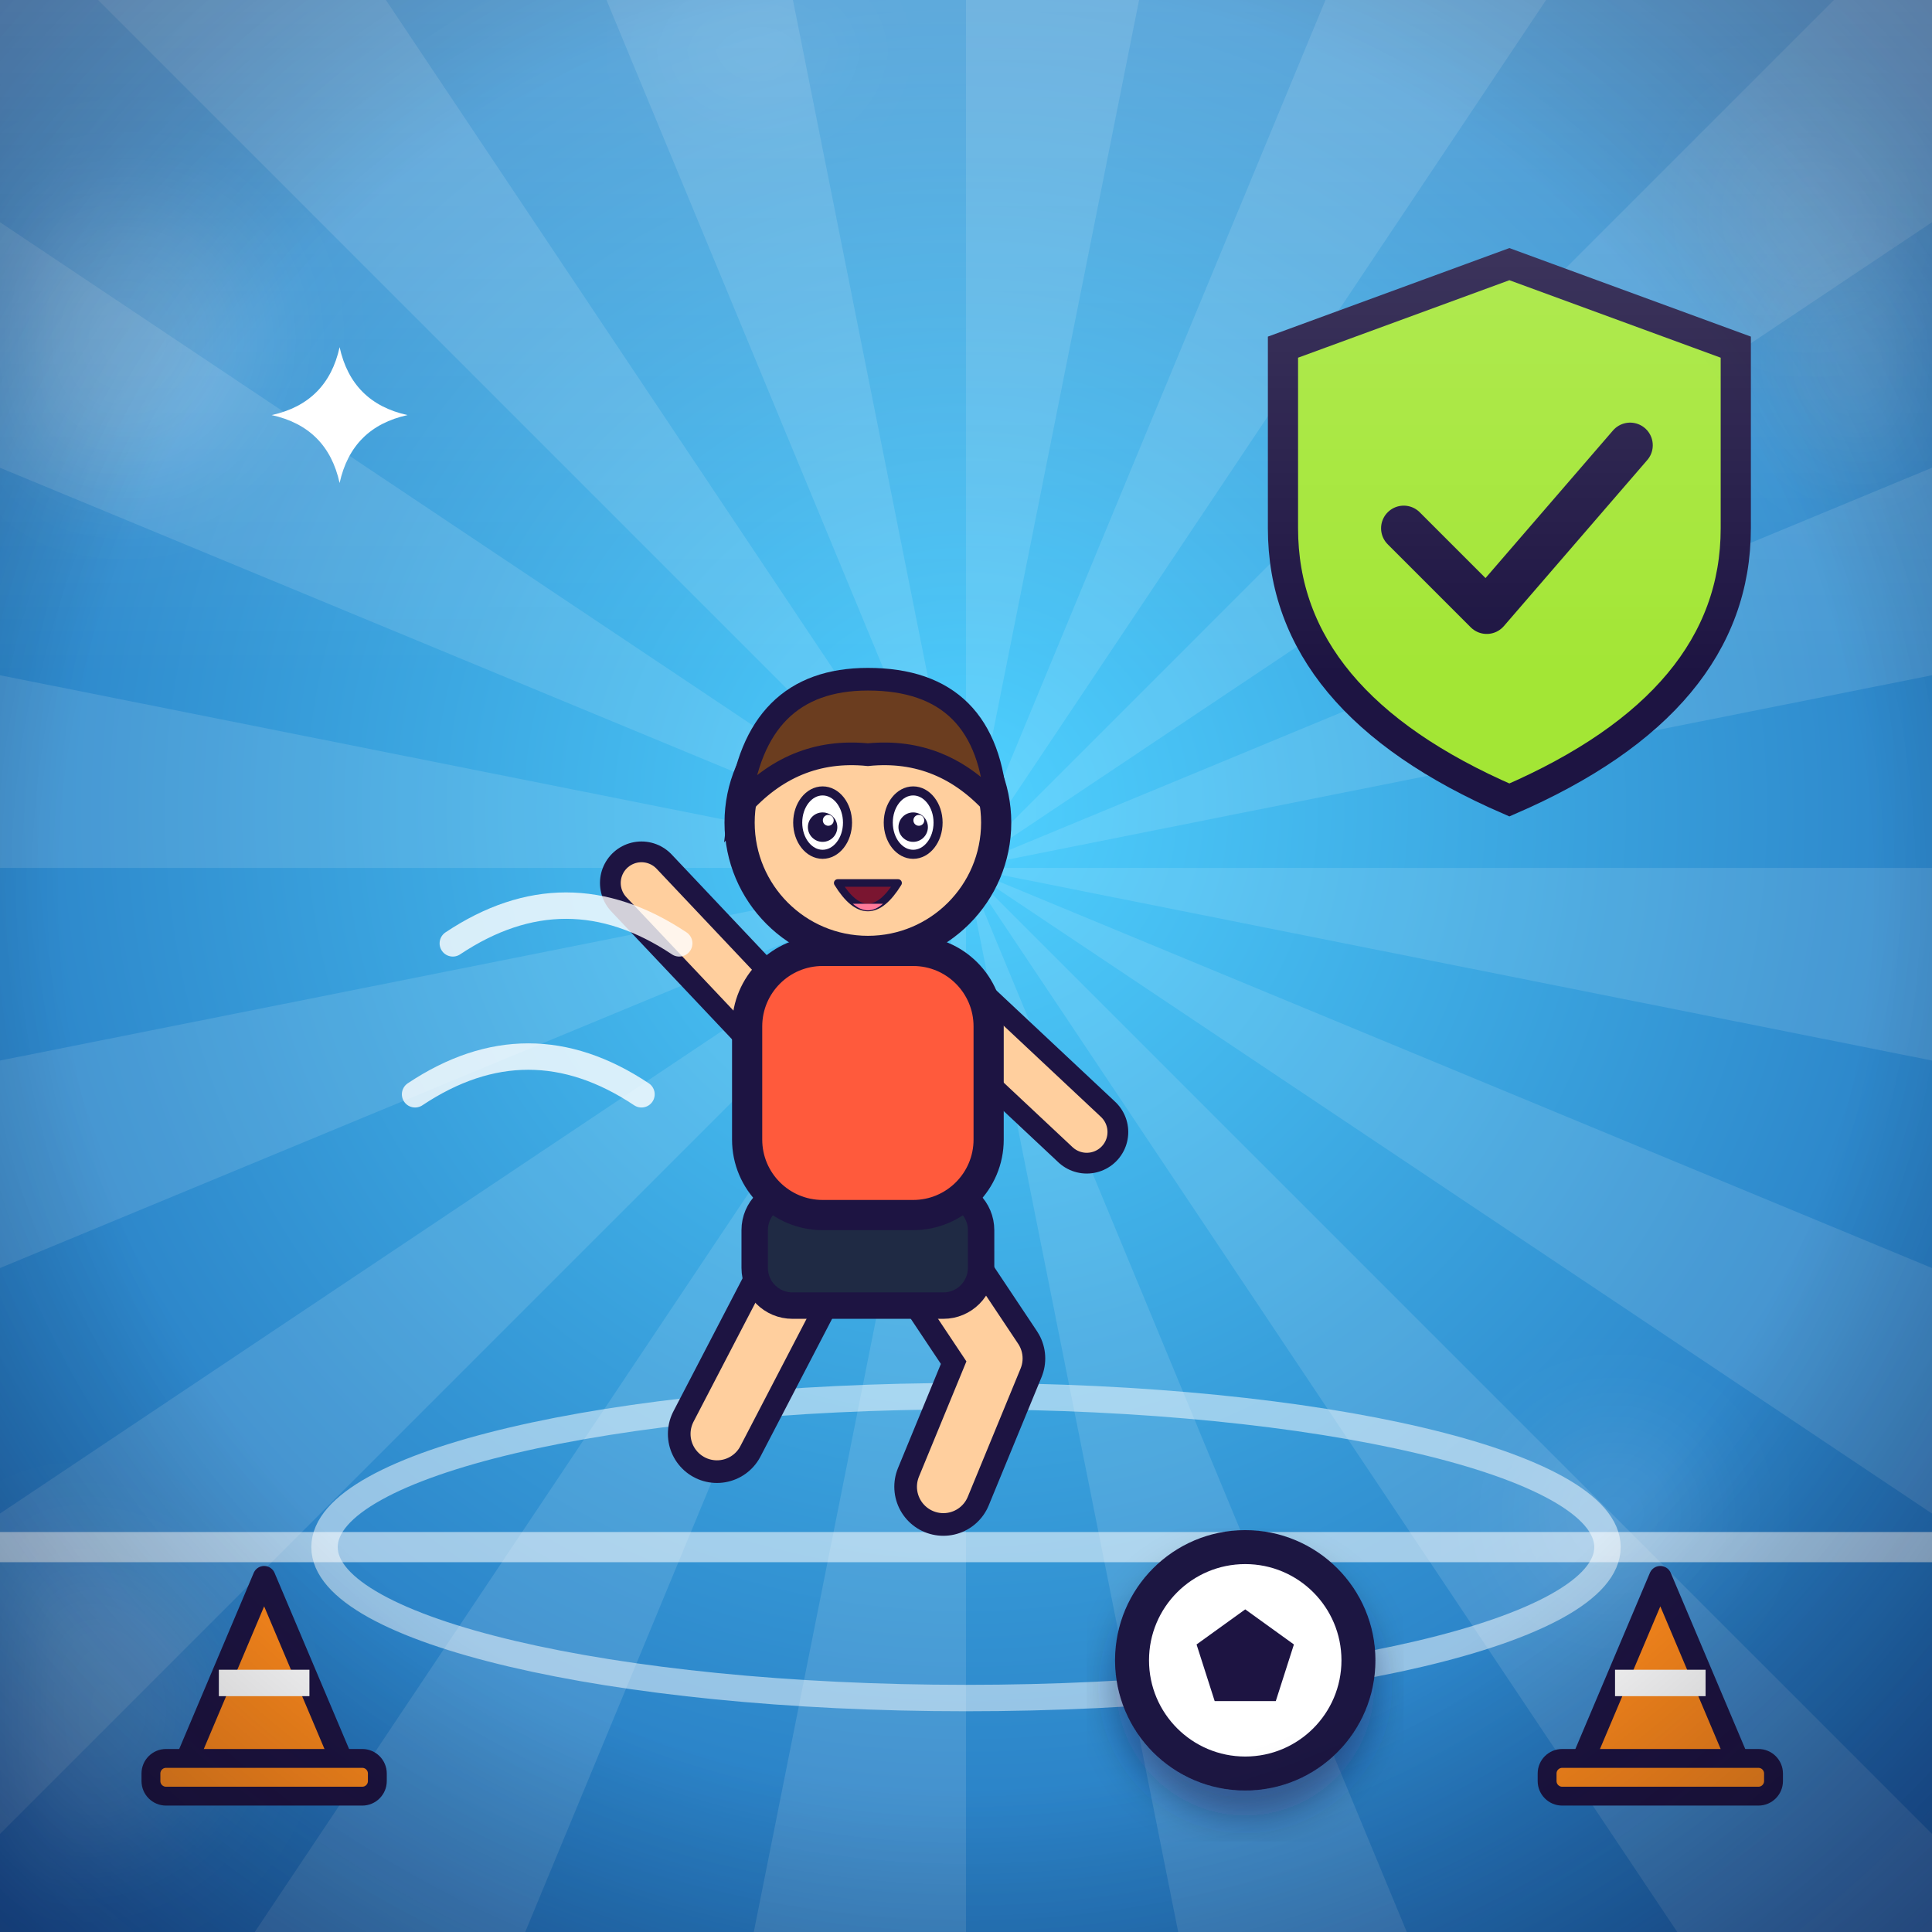
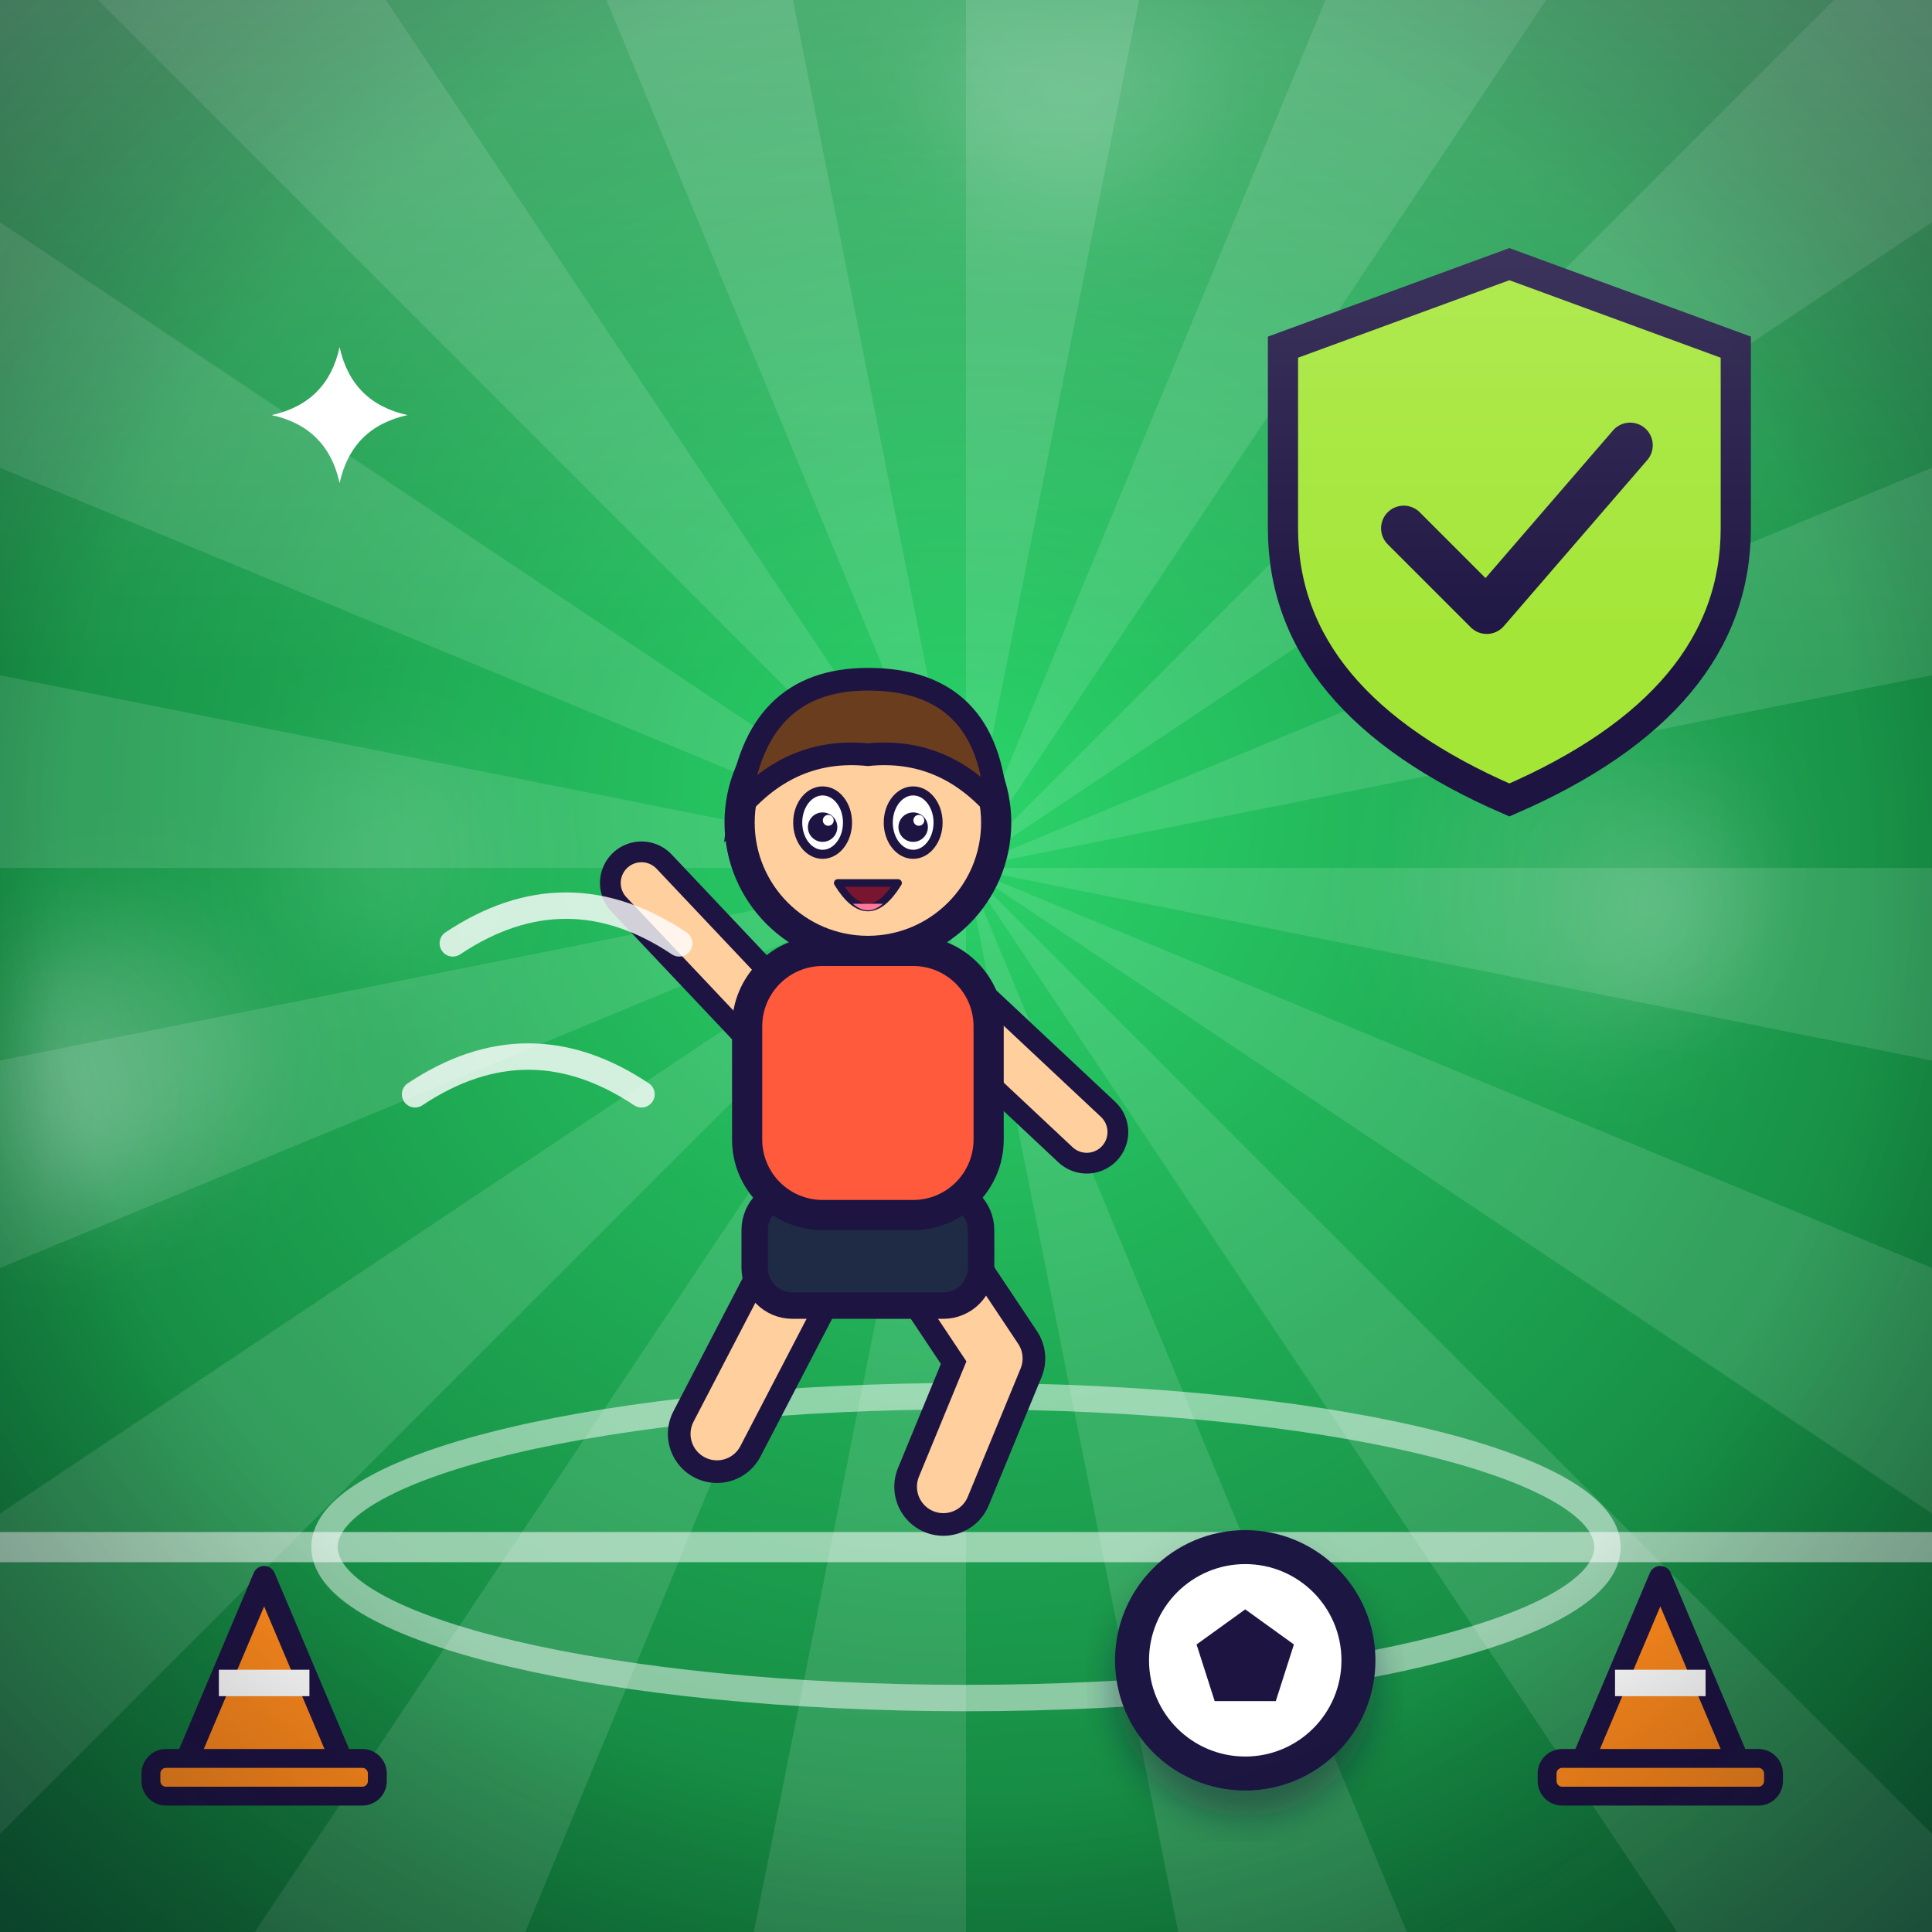
<svg xmlns="http://www.w3.org/2000/svg" viewBox="0 0 512 512" width="512" height="512">
  <defs>
    <filter id="ds" x="-20%" y="-20%" width="140%" height="150%">
      <feDropShadow dx="0" dy="7" stdDeviation="5" flood-color="#140c33" flood-opacity=".38" />
    </filter>
    <filter id="bk" x="-50%" y="-50%" width="200%" height="200%">
      <feGaussianBlur stdDeviation="14" />
    </filter>
    <radialGradient id="vig" cx=".5" cy=".46" r=".75">
      <stop offset=".62" stop-color="#000" stop-opacity="0" />
      <stop offset="1" stop-color="#0a0620" stop-opacity=".42" />
    </radialGradient>
    <linearGradient id="gl" x1="0" y1="0" x2="0" y2="1">
      <stop offset="0" stop-color="#fff" stop-opacity=".22" />
      <stop offset=".35" stop-color="#fff" stop-opacity="0" />
    </linearGradient>
    <radialGradient id="g1" cx="0.5" cy="0.42" r="0.75">
-       <stop offset="0" stop-color="#4fd1ff" />
-       <stop offset="1" stop-color="#1b5fae" />
+       <stop offset="0" stop-color="#2bd46a" />
+       <stop offset="1" stop-color="#0d6b33" />
    </radialGradient>
  </defs>
  <rect width="512" height="512" fill="url(#g1)" />
  <path d="M256 230L956 230L943 367ZM256 230L903 498L838 619ZM256 230L751 725L645 812ZM256 230L524 877L393 917ZM256 230L256 930L119 917ZM256 230L-12 877L-133 812ZM256 230L-239 725L-326 619ZM256 230L-391 498L-431 367ZM256 230L-444 230L-431 93ZM256 230L-391 -38L-326 -159ZM256 230L-239 -265L-133 -352ZM256 230L-12 -417L119 -457ZM256 230L256 -470L393 -457ZM256 230L524 -417L645 -352ZM256 230L751 -265L838 -159ZM256 230L903 -38L943 93Z" fill="#ffffff" opacity="0.12" />
-   <circle cx="20" cy="453" r="39" fill="#fff" opacity="0.14" filter="url(#bk)" />
-   <circle cx="497" cy="96" r="26" fill="#fff" opacity="0.13" filter="url(#bk)" />
-   <circle cx="33" cy="90" r="36" fill="#fff" opacity="0.17" filter="url(#bk)" />
-   <circle cx="201" cy="2" r="20" fill="#fff" opacity="0.12" filter="url(#bk)" />
-   <circle cx="480" cy="57" r="25" fill="#fff" opacity="0.10" filter="url(#bk)" />
-   <circle cx="428" cy="401" r="23" fill="#fff" opacity="0.12" filter="url(#bk)" />
+   <circle cx="101" cy="228" r="28" fill="#fff" opacity="0.09" filter="url(#bk)" />
+   <circle cx="284" cy="19" r="36" fill="#fff" opacity="0.14" filter="url(#bk)" />
+   <circle cx="0" cy="291" r="33" fill="#fff" opacity="0.16" filter="url(#bk)" />
+   <circle cx="437" cy="240" r="19" fill="#fff" opacity="0.16" filter="url(#bk)" />
+   <circle cx="32" cy="279" r="36" fill="#fff" opacity="0.17" filter="url(#bk)" />
+   <circle cx="423" cy="234" r="45" fill="#fff" opacity="0.10" filter="url(#bk)" />
  <path d="M-10 410 H522" stroke="#fff" stroke-width="8" opacity=".55" />
  <ellipse cx="256" cy="410" rx="170" ry="40" fill="none" stroke="#fff" stroke-width="7" opacity=".5" />
  <path d="M48 470 L70 418 L92 470Z" fill="#ff8a1c" stroke="#1d1442" stroke-width="6" stroke-linejoin="round" />
  <path d="M58 446 H82" stroke="#fff" stroke-width="7" />
  <rect x="40" y="466" width="60" height="10" rx="4" fill="#ff8a1c" stroke="#1d1442" stroke-width="5" />
  <path d="M418 470 L440 418 L462 470Z" fill="#ff8a1c" stroke="#1d1442" stroke-width="6" stroke-linejoin="round" />
  <path d="M428 446 H452" stroke="#fff" stroke-width="7" />
  <rect x="410" y="466" width="60" height="10" rx="4" fill="#ff8a1c" stroke="#1d1442" stroke-width="5" />
  <path d="M400 70 L460 92 V140 Q460 186 400 212 Q340 186 340 140 V92Z" fill="#a3e635" stroke="#1d1442" stroke-width="8" />
  <path d="M372 140 L394 162 L432 118" stroke="#1d1442" stroke-width="12" fill="none" stroke-linecap="round" stroke-linejoin="round" />
  <g transform="translate(230 330) scale(1)">
    <path d="M-14 0 L-40 50" stroke="#1d1442" stroke-width="26" fill="none" stroke-linecap="round" stroke-linejoin="round" />
    <path d="M-14 0 L-40 50" stroke="#ffcf9e" stroke-width="14" fill="none" stroke-linecap="round" stroke-linejoin="round" />
    <path d="M14 0 L34 30 L20 64" stroke="#1d1442" stroke-width="26" fill="none" stroke-linecap="round" stroke-linejoin="round" />
    <path d="M14 0 L34 30 L20 64" stroke="#ffcf9e" stroke-width="14" fill="none" stroke-linecap="round" stroke-linejoin="round" />
    <rect x="-30" y="-14" width="60" height="30" rx="10" fill="#1f2a44" stroke="#1d1442" stroke-width="7" />
    <path d="M-26 -60 L-60 -96" stroke="#1d1442" stroke-width="22" fill="none" stroke-linecap="round" />
    <path d="M-26 -60 L-60 -96" stroke="#ffcf9e" stroke-width="11" fill="none" stroke-linecap="round" />
    <path d="M26 -60 L58 -30" stroke="#1d1442" stroke-width="22" fill="none" stroke-linecap="round" />
    <path d="M26 -60 L58 -30" stroke="#ffcf9e" stroke-width="11" fill="none" stroke-linecap="round" />
    <rect x="-32" y="-78" width="64" height="70" rx="20" fill="#ff5a3c" stroke="#1d1442" stroke-width="8" />
    <circle cx="0" cy="-112" r="34" fill="#ffcf9e" stroke="#1d1442" stroke-width="8" />
    <path d="M-34 -116 Q-30 -150 0 -150 Q32 -150 34 -116 Q20 -132 0 -130 Q-20 -132 -34 -116Z" fill="#6b3d1f" stroke="#1d1442" stroke-width="6" />
  </g>
  <ellipse cx="218.0" cy="218" rx="6.6" ry="8.4" fill="#fff" stroke="#1d1442" stroke-width="2.4" />
  <circle cx="218.0" cy="219.2" r="3.9" fill="#1d1442" />
  <circle cx="219.5" cy="217.4" r="1.44" fill="#fff" />
  <ellipse cx="242.0" cy="218" rx="6.6" ry="8.4" fill="#fff" stroke="#1d1442" stroke-width="2.4" />
  <circle cx="242.0" cy="219.2" r="3.9" fill="#1d1442" />
  <circle cx="243.5" cy="217.4" r="1.44" fill="#fff" />
  <path d="M222.0 234 Q230 247.0 238.0 234Z" fill="#7a1530" stroke="#1d1442" stroke-width="2.0" stroke-linejoin="round" />
  <path d="M226.0 239.5 Q230 243.0 234.0 239.5" fill="#ff7a9a" />
  <path d="M120 250 q30 -20 60 0 M110 290 q30 -20 60 0" stroke="#fff" stroke-width="7" fill="none" stroke-linecap="round" opacity=".8" />
  <circle cx="330" cy="440" r="30" fill="#fff" stroke="#1d1442" stroke-width="9" stroke-linejoin="round" stroke-linecap="round" filter="url(#ds)" />
  <path d="M330 426.5 L342.9 435.8 L338.1 450.8 L321.9 450.8 L317.1 435.8Z" fill="#1d1442" />
  <path d="M90 92Q93.24 106.76 108 110Q93.24 113.24 90 128Q86.76 113.24 72 110Q86.76 106.76 90 92Z" fill="#fff" opacity="1" />
  <rect width="512" height="512" fill="url(#vig)" />
  <rect width="512" height="512" fill="url(#gl)" />
</svg>
